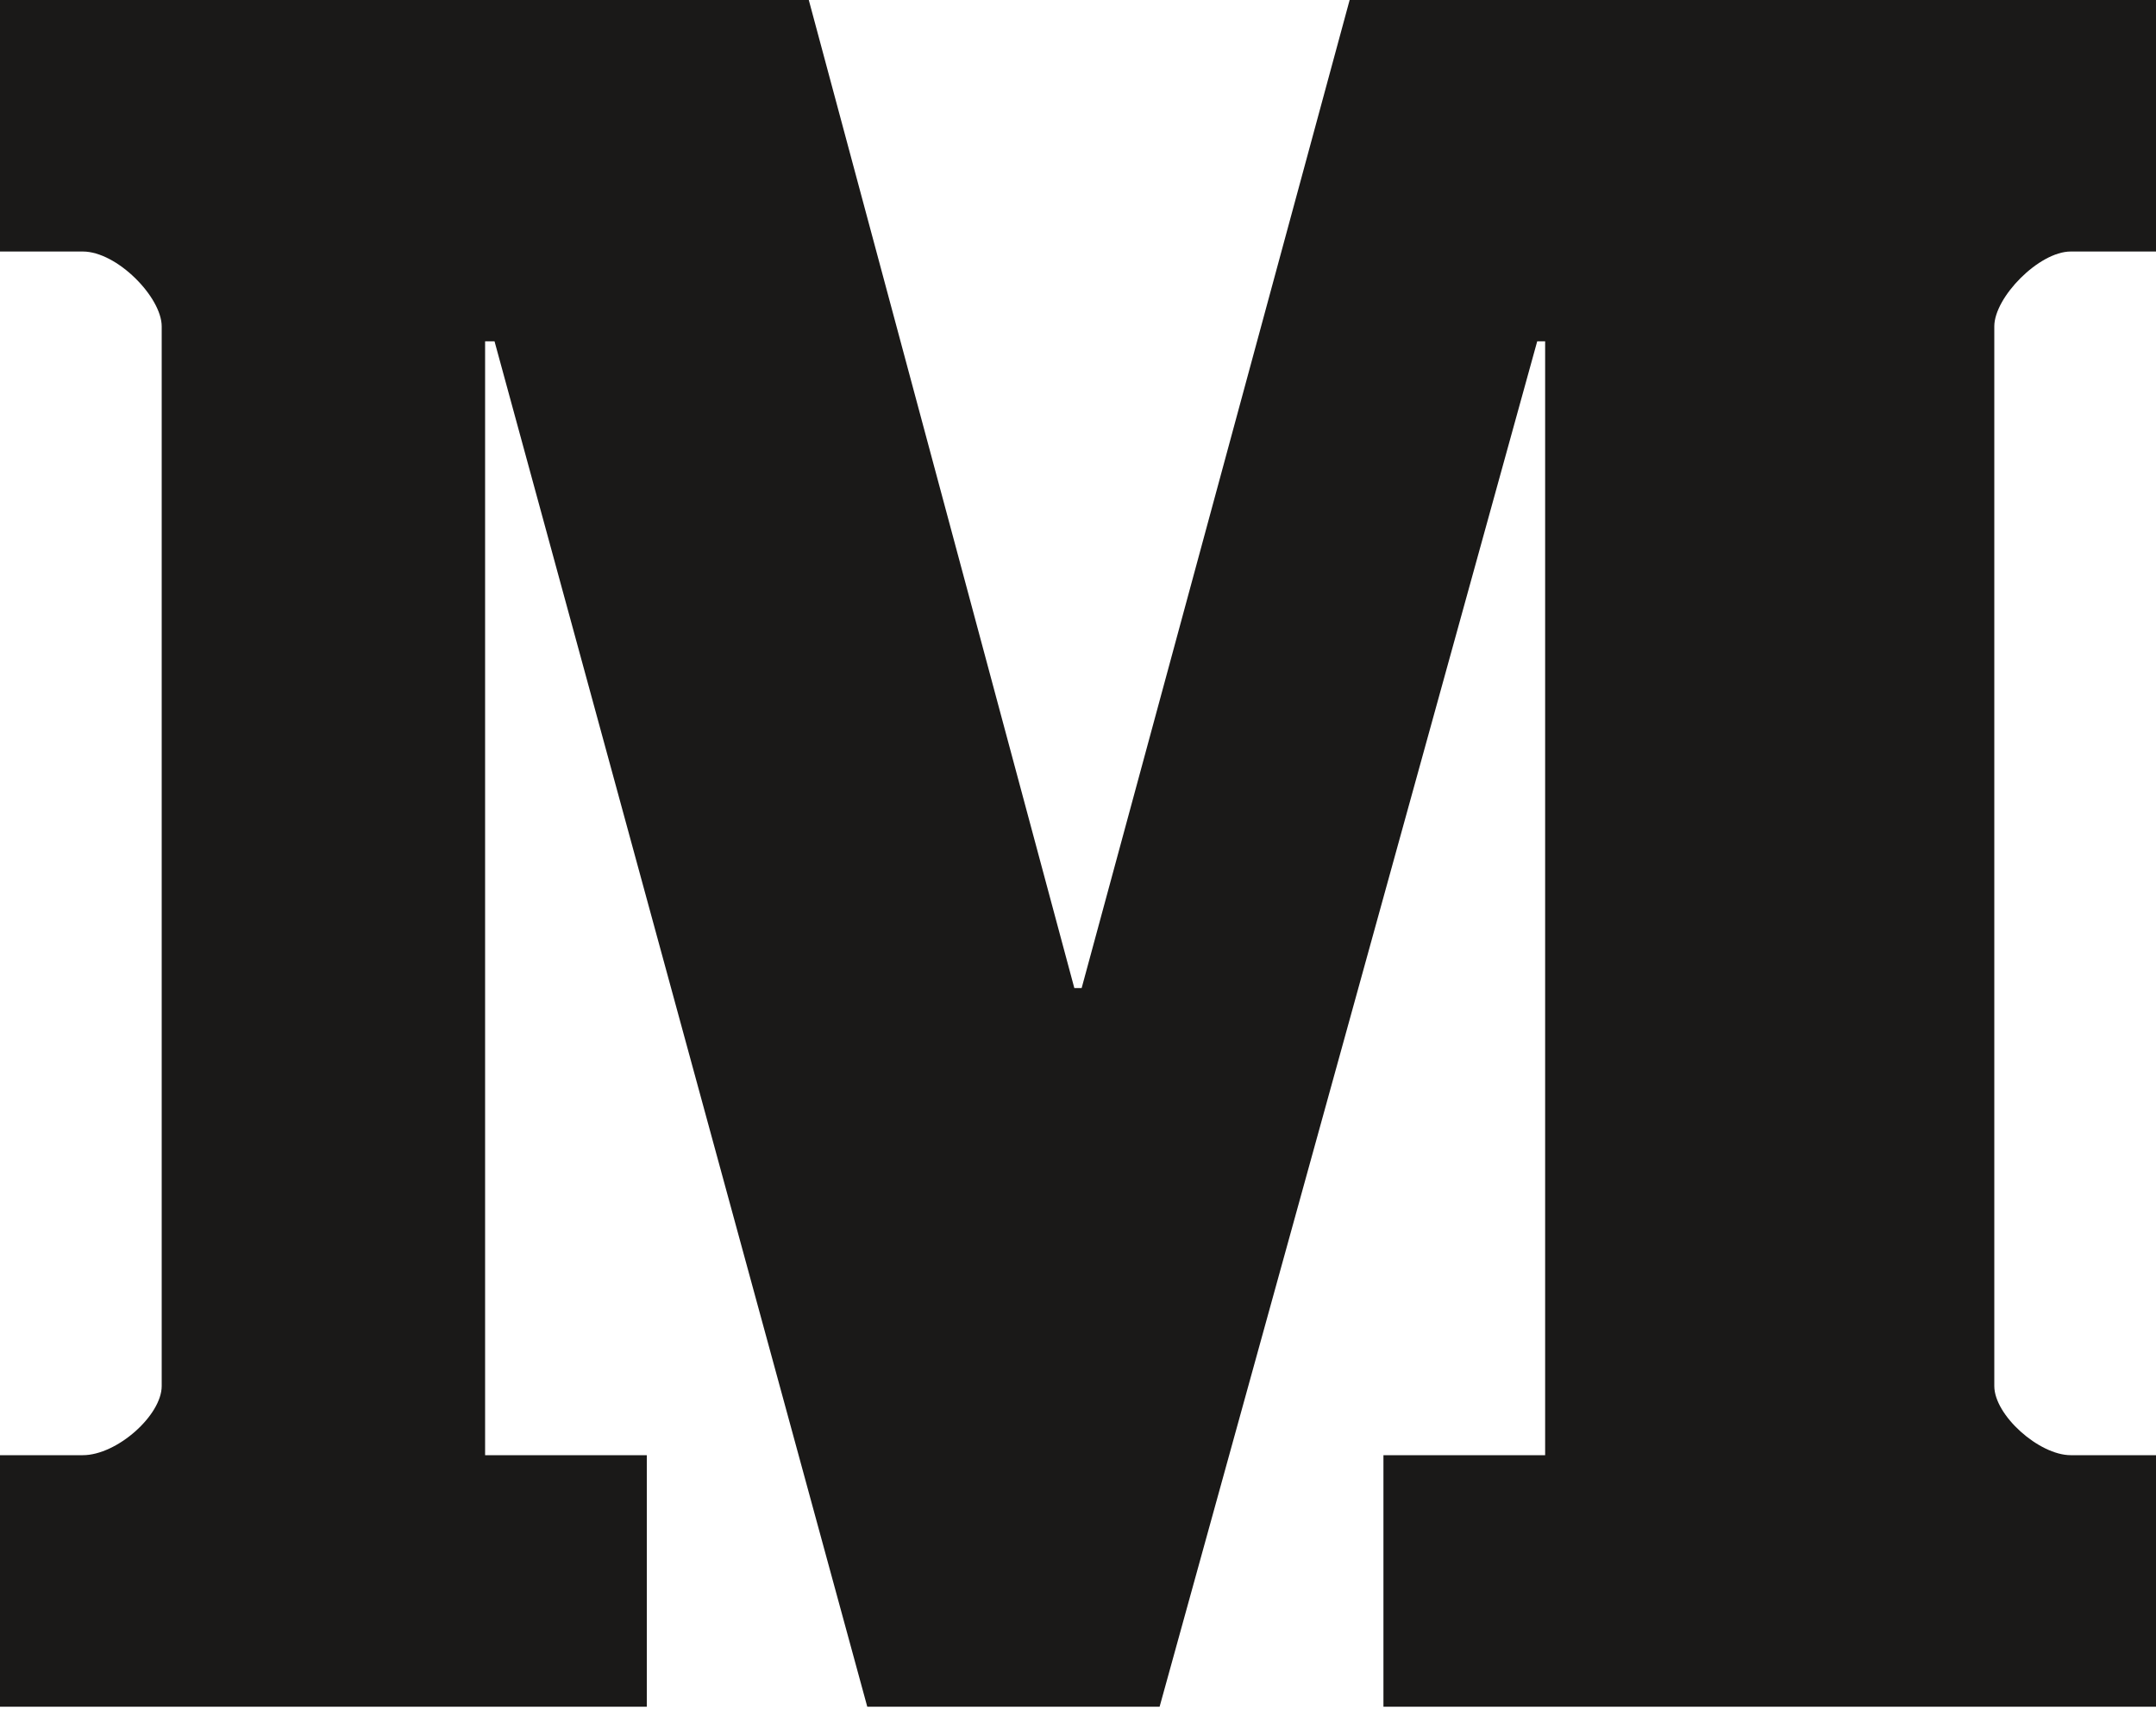
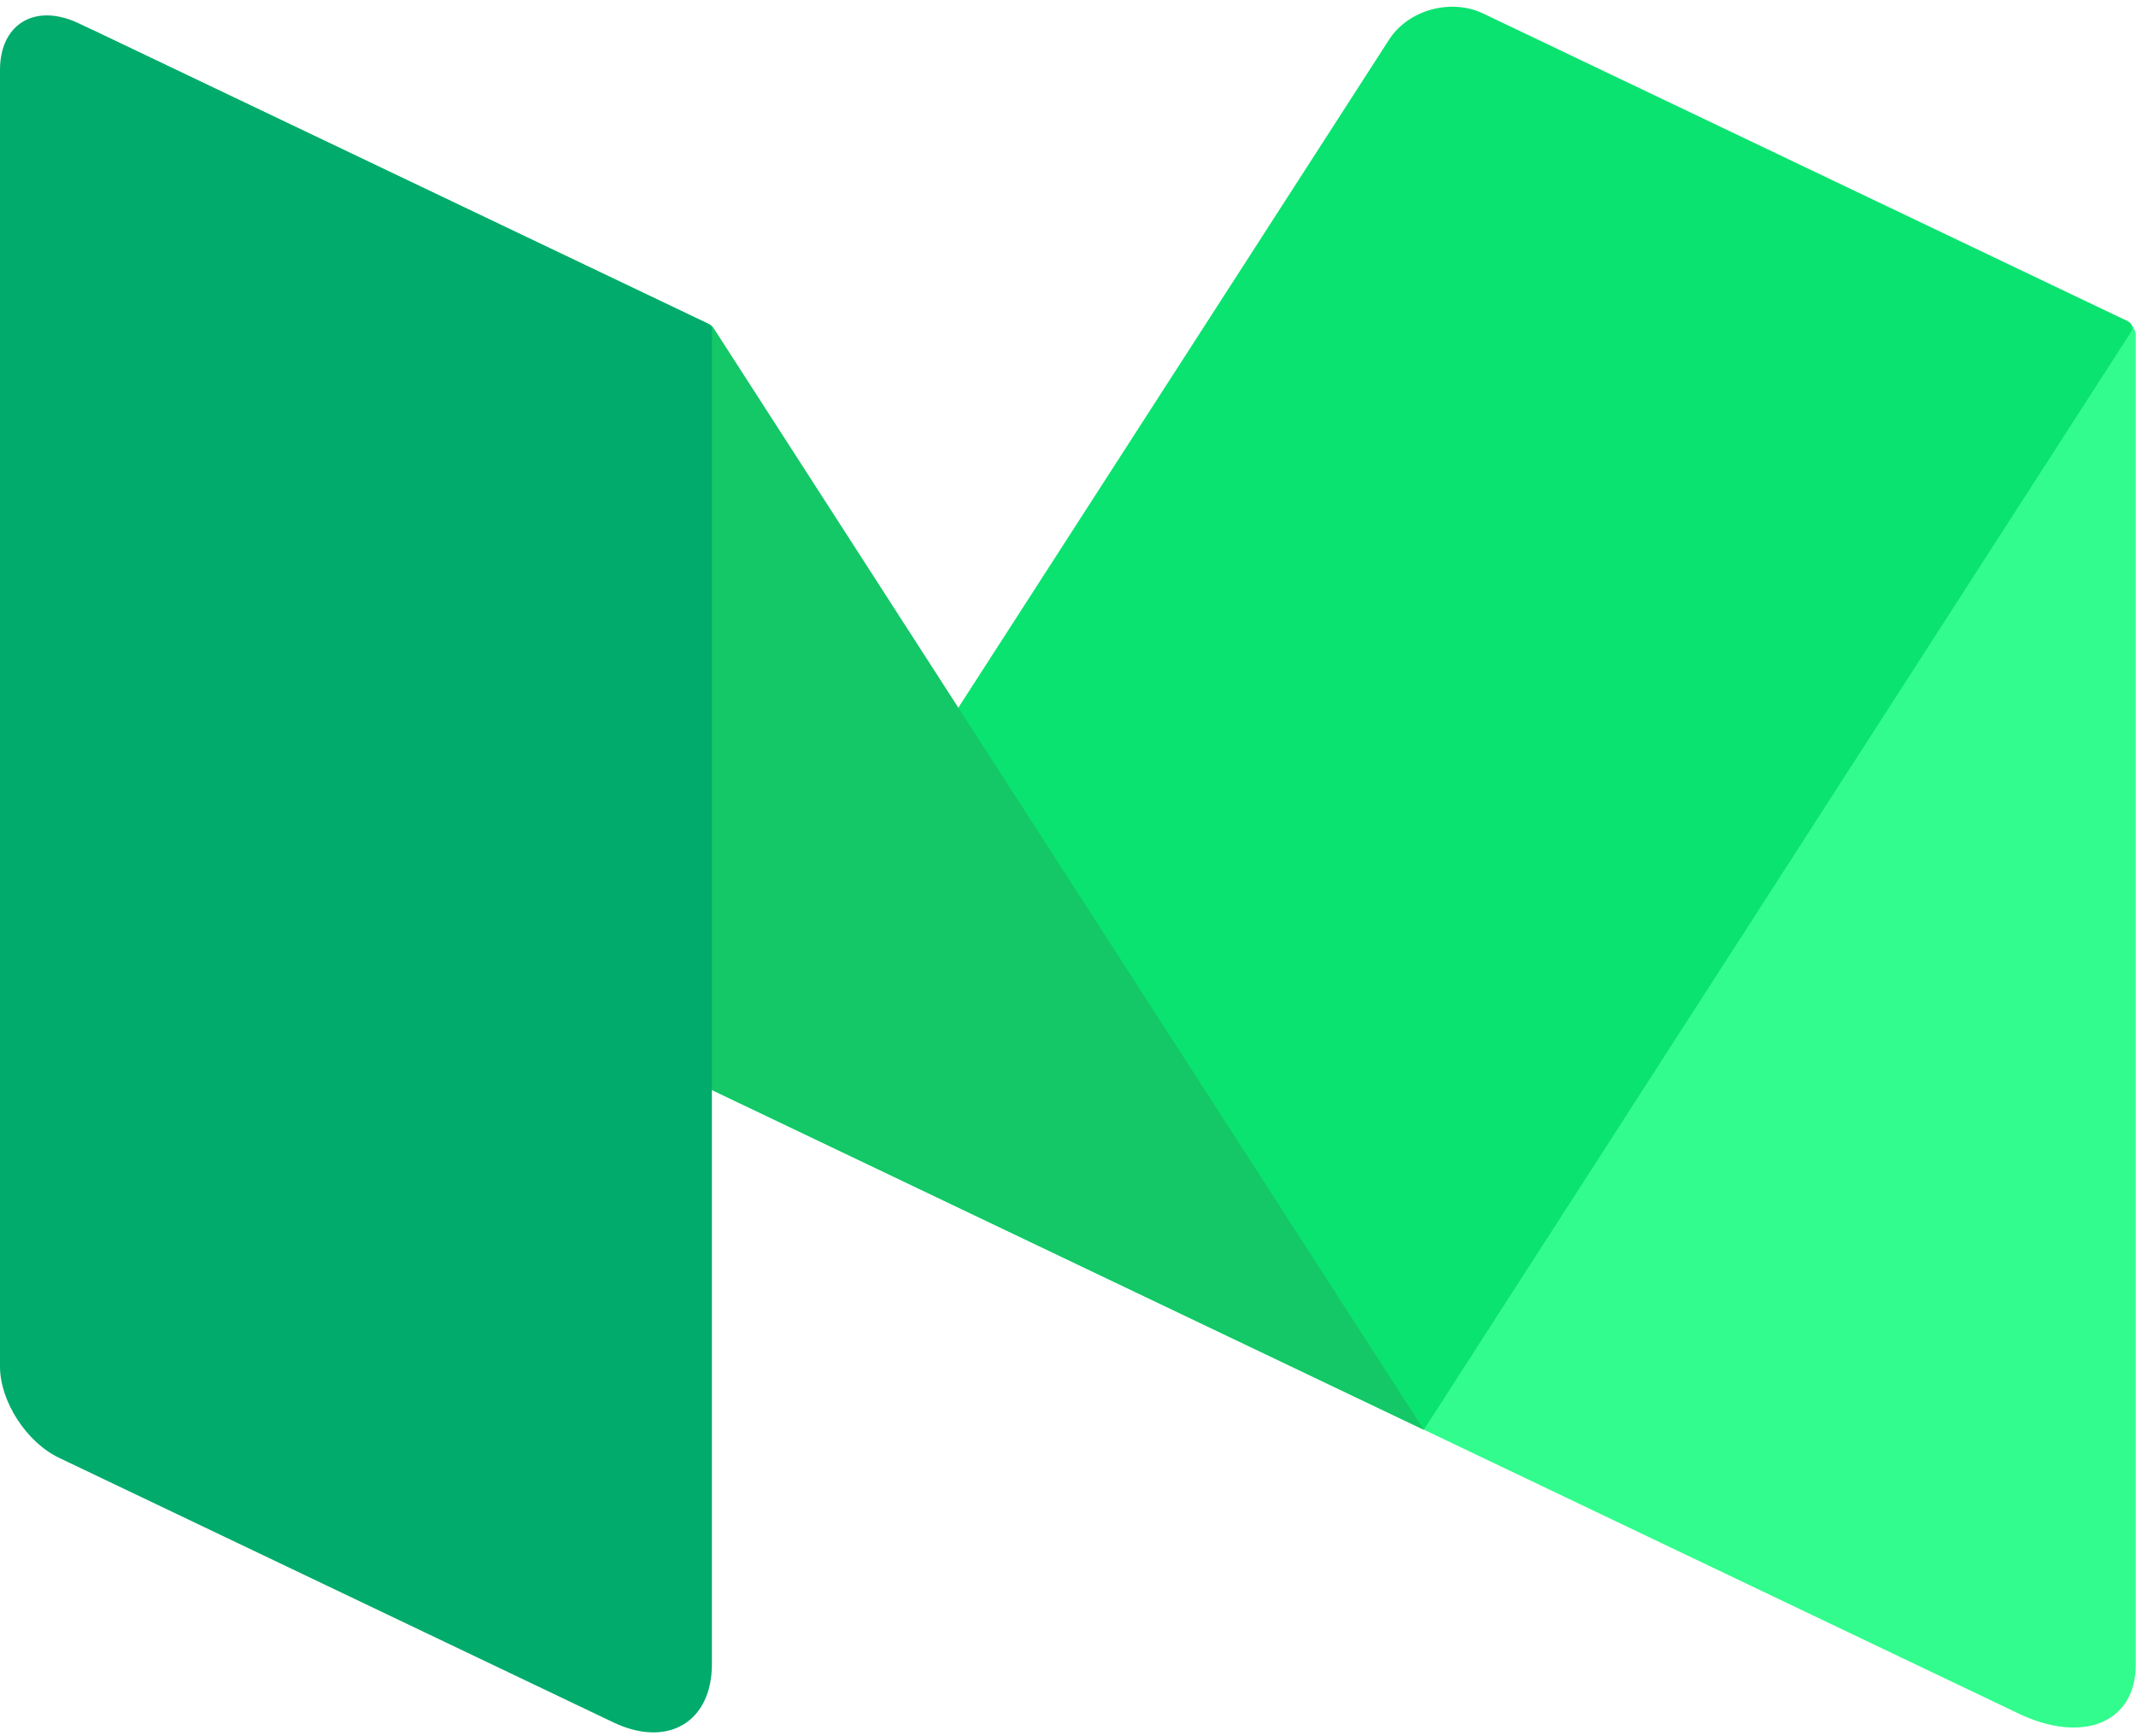
- <svg xmlns="http://www.w3.org/2000/svg" width="256px" height="203px" viewBox="0 0 256 203" version="1.1" preserveAspectRatio="xMidYMid">
+ <svg xmlns="http://www.w3.org/2000/svg" width="256px" height="208px" viewBox="0 0 256 208" version="1.1" preserveAspectRatio="xMidYMid">
  <g>
-     <path d="M256,29.867 L245.875,29.867 C242.116,29.867 236.8,35.29 236.8,38.761 L236.8,164.587 C236.8,168.062 242.116,172.8 245.875,172.8 L256,172.8 L256,202.667 L164.267,202.667 L164.267,172.8 L183.467,172.8 L183.467,40.533 L182.526,40.533 L137.69,202.667 L102.978,202.667 L58.72,40.533 L57.6,40.533 L57.6,172.8 L76.8,172.8 L76.8,202.667 L0,202.667 L0,172.8 L9.835,172.8 C13.884,172.8 19.2,168.062 19.2,164.587 L19.2,38.761 C19.2,35.29 13.884,29.867 9.835,29.867 L0,29.867 L0,0 L96.034,0 L127.565,117.333 L128.433,117.333 L160.254,0 L256,0 L256,29.867" fill="#1A1918" />
+     <path d="M177.735,1.676 C173.838,-0.182 170.651,1.693 170.651,5.854 L170.651,171.361 L241.794,205.322 C249.622,209.121 255.972,206.478 255.972,199.542 L255.972,40.179 C255.972,39.519 255.559,38.941 254.948,38.61 L177.743,1.784 L177.743,1.701 L177.735,1.676 L177.735,1.676 Z" fill="#32FC8D" />
+     <path d="M85.321,130.636 L166.489,4.74 C168.784,1.189 173.838,-0.215 177.719,1.602 L255.039,38.511 C255.534,38.759 255.716,39.337 255.427,39.75 L170.642,171.377 L85.321,130.653 L85.321,130.636 L85.321,130.636 Z" fill="#0BE370" />
+     <path d="M11.808,3.922 C5.318,0.826 3.113,3.129 6.919,9.042 L85.321,130.636 L170.642,171.361 L85.511,39.304 C85.387,39.114 85.214,38.957 85.016,38.858 L11.808,3.93 L11.808,3.922 L11.808,3.922 Z" fill="#14C767" />
+     <path d="M85.321,199.476 C85.321,206.412 80.012,209.55 73.513,206.445 L7.085,174.738 C3.187,172.888 0,167.967 0,163.797 L0,8.381 C0,2.832 4.252,0.322 9.454,2.807 L84.867,38.809 C85.148,38.932 85.321,39.205 85.321,39.502 L85.321,199.443 L85.321,199.476 L85.321,199.476 Z" fill="#00AB6C" />
  </g>
</svg>
